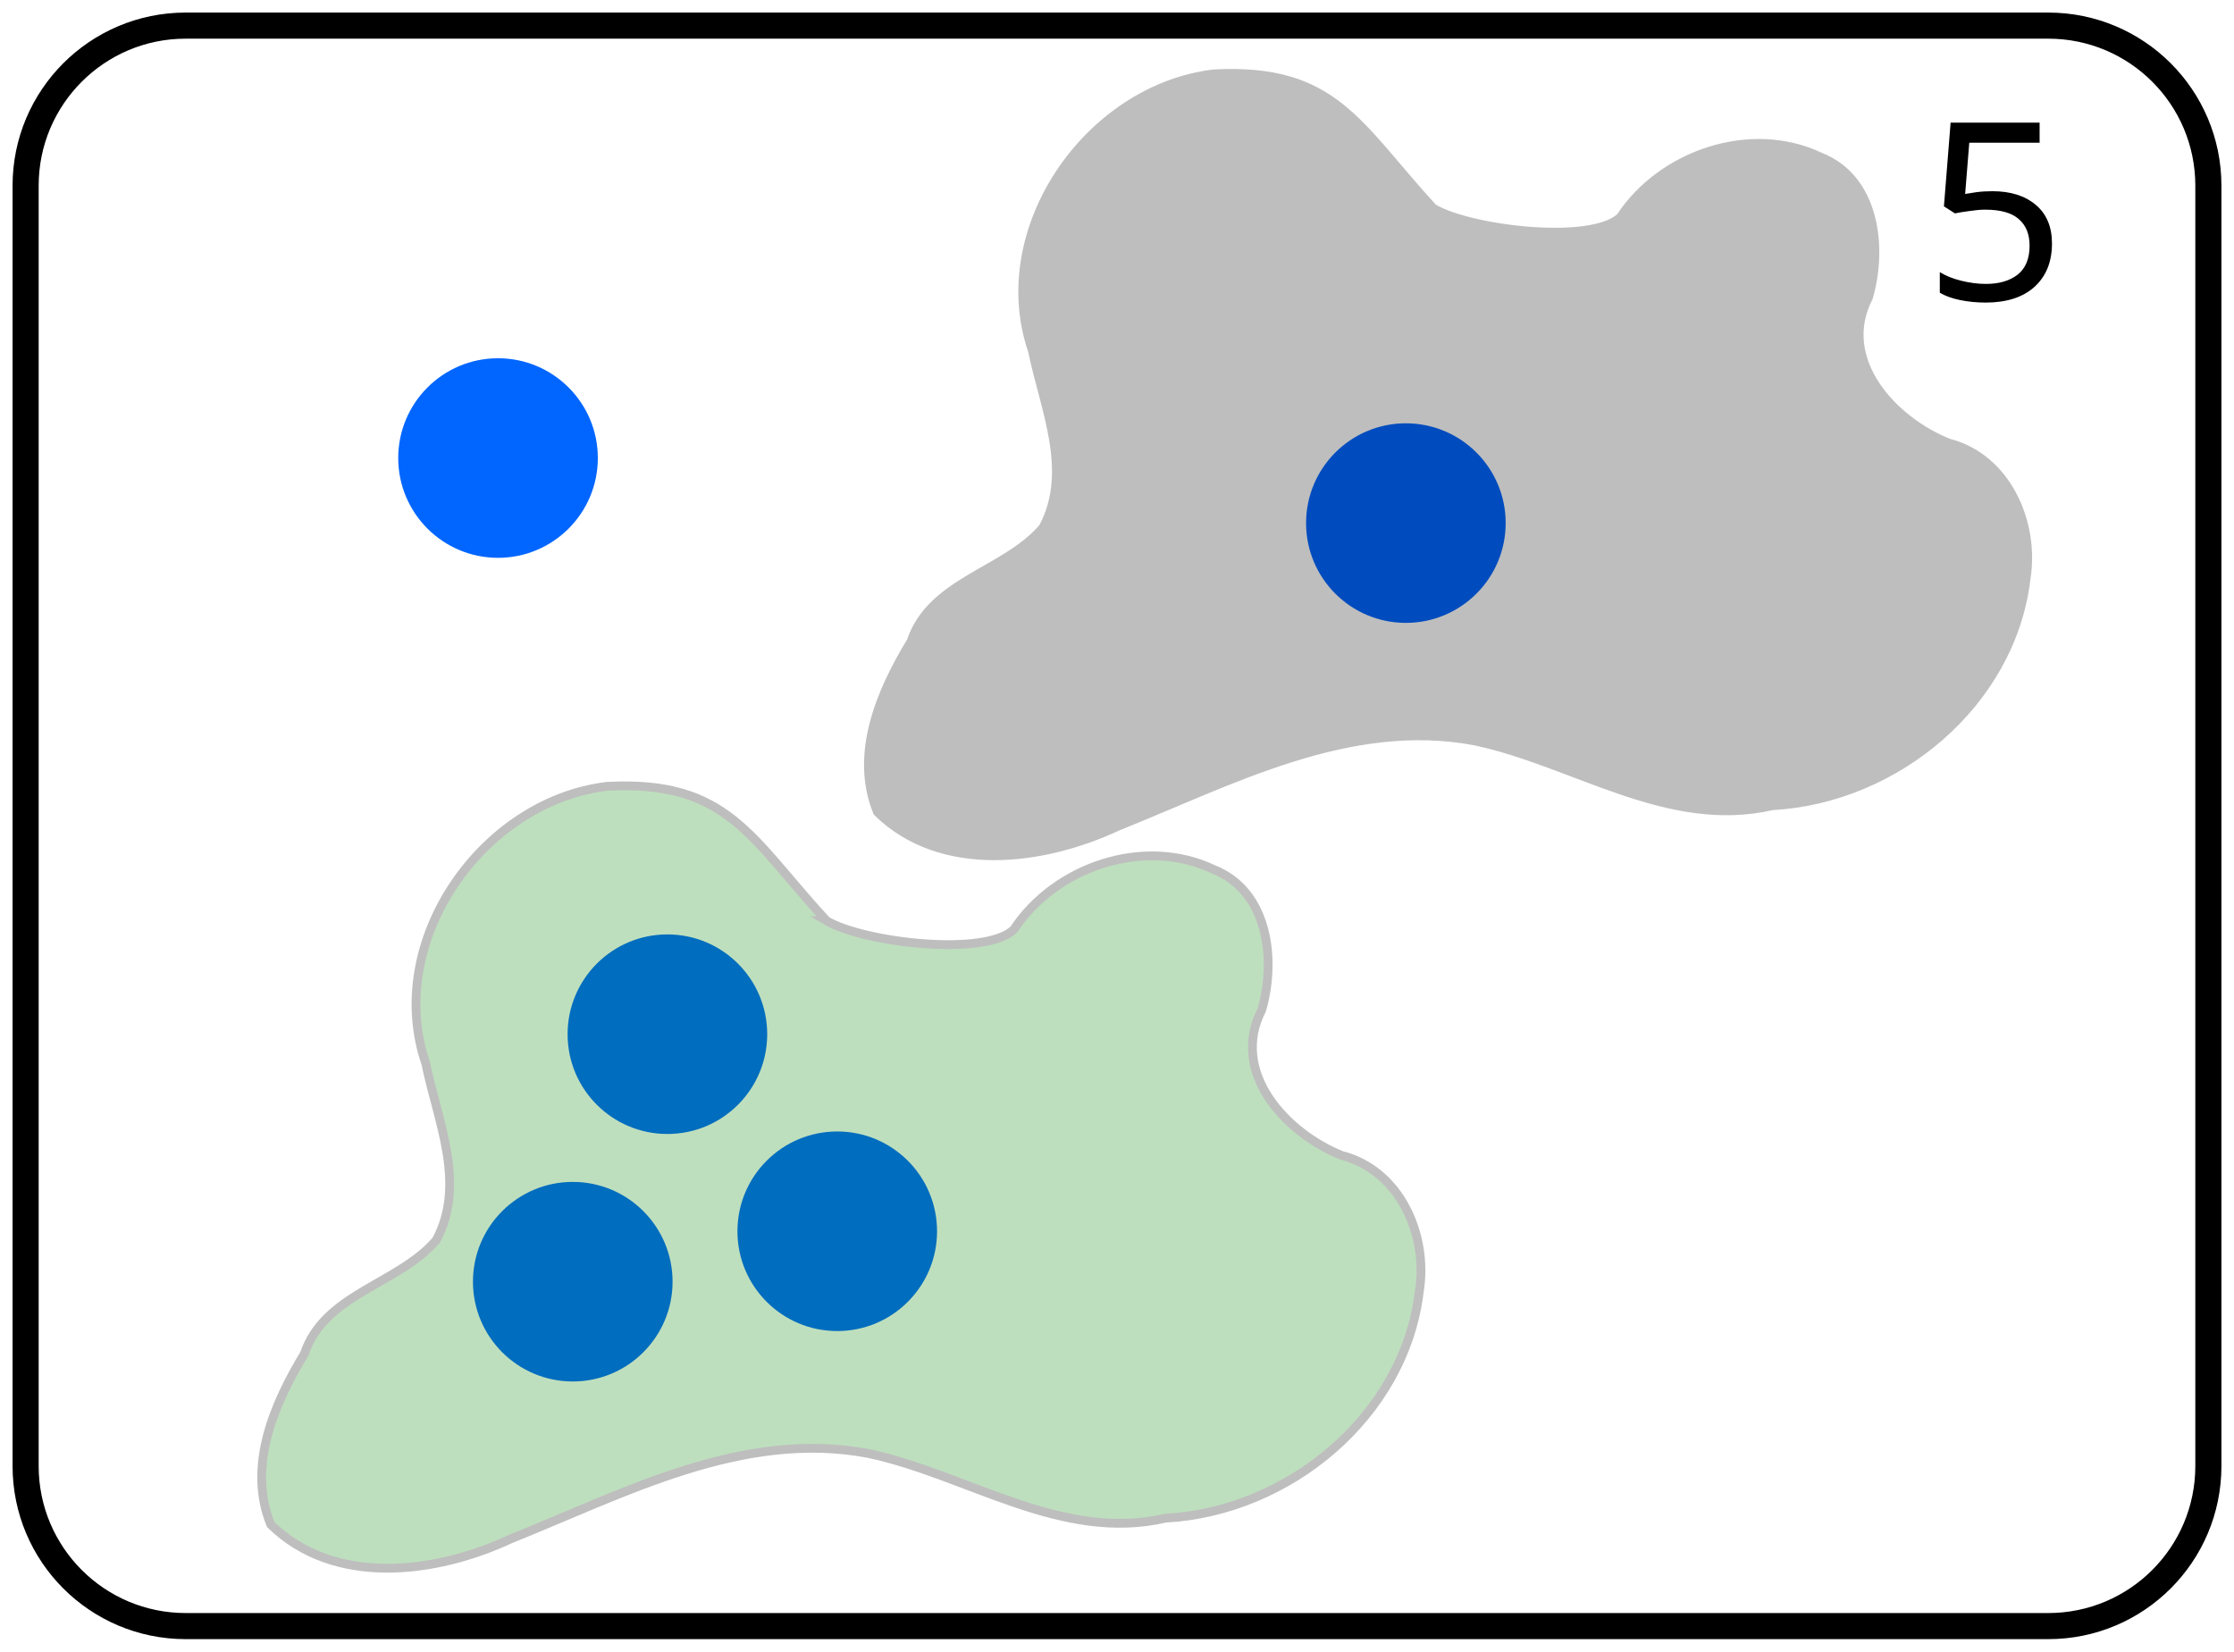
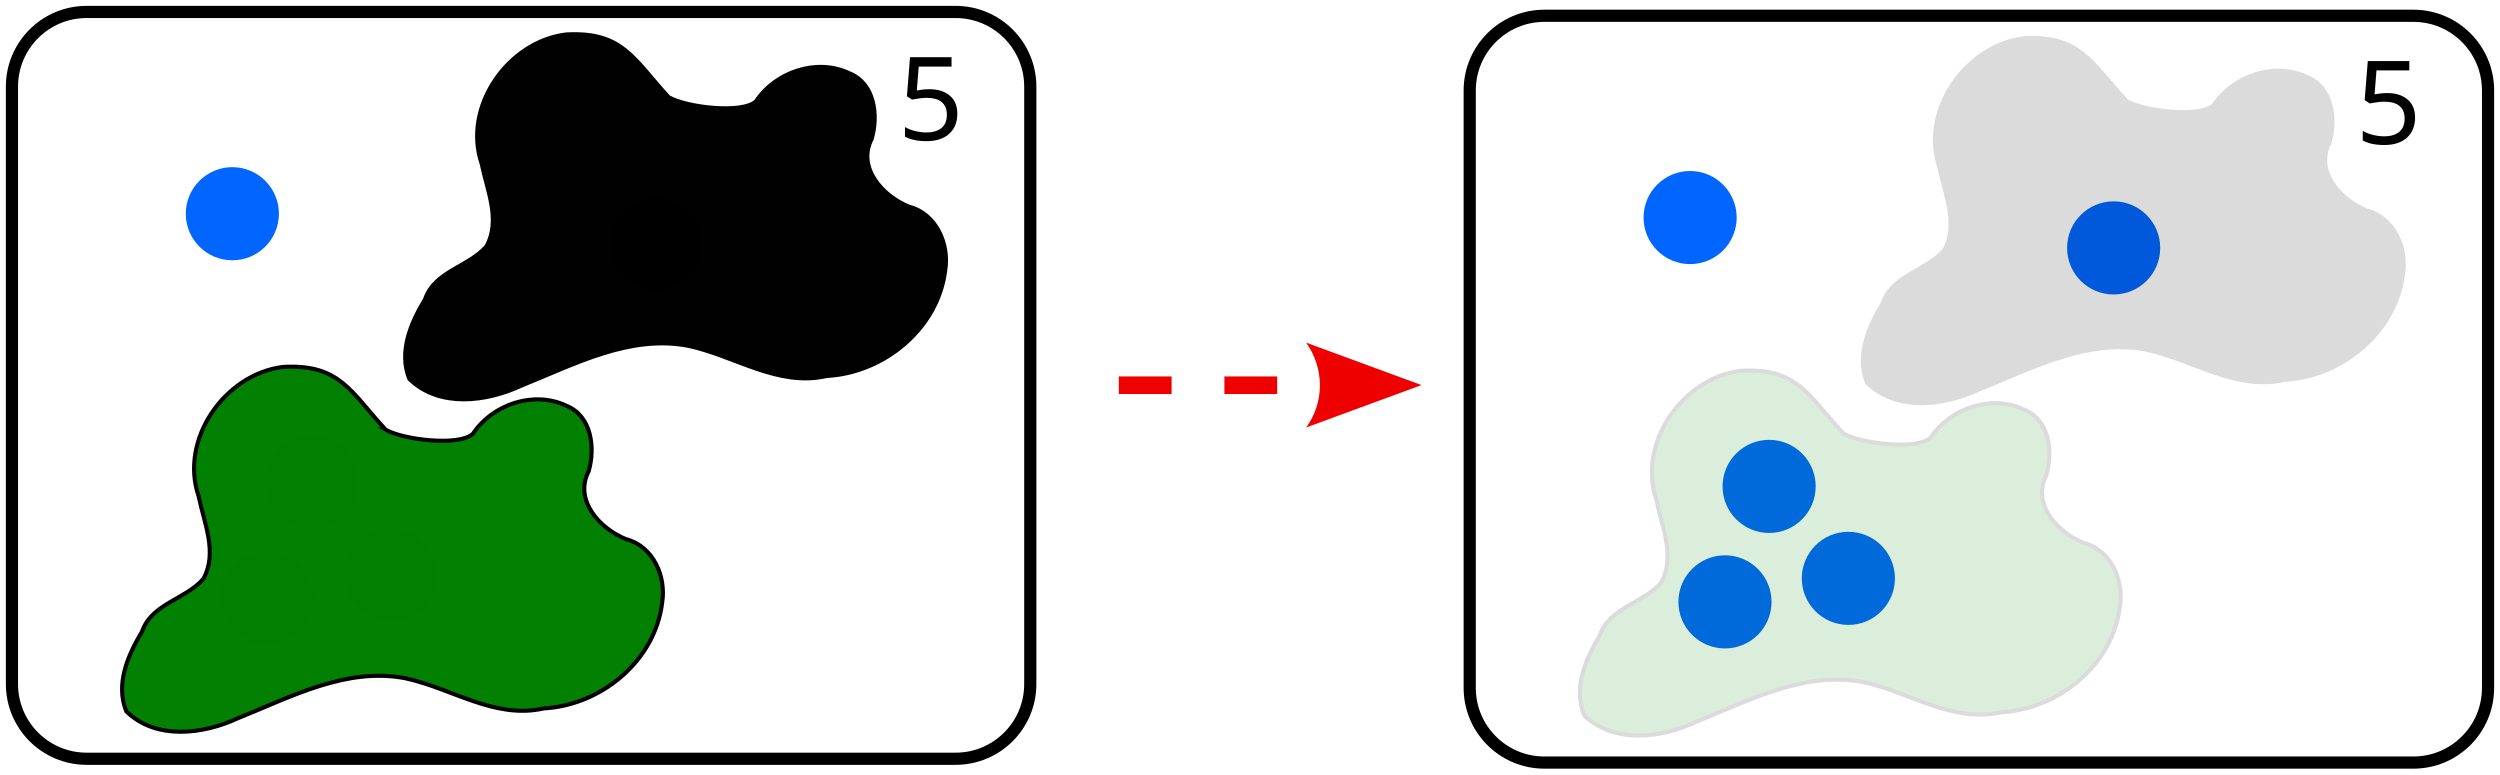
- <svg xmlns="http://www.w3.org/2000/svg" width="177.685mm" height="131.393mm" viewBox="0 0 177.685 131.393" version="1.1" id="svg5">
-   <defs id="defs2" />
+ <svg xmlns="http://www.w3.org/2000/svg" width="426.209mm" height="132.046mm" viewBox="0 0 426.209 132.046" version="1.1" id="svg5">
+   <defs id="defs2">
+     <marker style="overflow:visible" id="Arrow2Mend" refX="0" refY="0" orient="auto">
+       <path transform="scale(-0.6)" d="M 8.719,4.034 -2.207,0.016 8.719,-4.002 c -1.745,2.372 -1.735,5.617 -6e-7,8.035 z" style="fill:context-stroke;fill-rule:evenodd;stroke-width:0.625;stroke-linejoin:round" id="path1251" />
+     </marker>
+   </defs>
  <g id="layer1" transform="translate(-8.542382,-58.81321)">
    <rect style="fill:none;stroke:#000000;stroke-width:2.076;stroke-linecap:round;stroke-linejoin:round;stroke-miterlimit:4;stroke-dasharray:none;stroke-opacity:1" id="rect1151" width="173.609" height="127.317" x="10.58" y="60.851" ry="12.732" />
    <circle style="fill:#0066ff;fill-rule:evenodd;stroke-width:0.265" id="path848-7" cx="48.154" cy="95.25" r="7.938" />
    <text xml:space="preserve" style="font-size:19.756px;line-height:1.25;font-family:Chalkboard;-inkscape-font-specification:Chalkboard;letter-spacing:0.265px;word-spacing:0.265px;stroke-width:0.265" x="161.578" y="82.682" id="text1067">
      <tspan id="tspan1065" style="font-size:19.756px;stroke-width:0.265" x="161.578" y="82.682">5</tspan>
    </text>
    <circle style="fill:#0066ff;fill-rule:evenodd;stroke-width:0.265" id="path848-7-6" cx="61.625" cy="141.083" r="7.938" />
    <circle style="fill:#0066ff;fill-rule:evenodd;stroke-width:0.265" id="path848-7-1" cx="75.134" cy="156.76" r="7.938" />
    <circle style="fill:#0066ff;fill-rule:evenodd;stroke-width:0.265" id="path848-7-7-6" cx="120.361" cy="100.425" r="7.938" />
    <circle style="fill:#0066ff;fill-rule:evenodd;stroke-width:0.265" id="path848-7-1-8" cx="54.098" cy="160.771" r="7.938" />
-     <path style="opacity:0.254;fill:#000000;fill-opacity:1;stroke:#000000;stroke-width:0.7;stroke-linecap:butt;stroke-linejoin:miter;stroke-miterlimit:4;stroke-dasharray:none;stroke-opacity:1" d="m 122.53,75.379 c -6.055,-6.599 -7.855,-11.199 -17.443,-10.69 -9.958,1.192 -17.747,12.362 -14.419,22.054 0.928,4.566 3.248,9.538 0.833,14.046 -3.036,3.541 -8.874,4.23 -10.495,9.05 -2.413,3.974 -4.557,8.957 -2.671,13.576 5.099,4.98 13.182,3.905 19.107,1.131 9.007,-3.608 18.412,-8.693 28.435,-6.783 7.859,1.664 15.295,7.068 23.63,5.143 9.783,-0.522 19.008,-8.123 20.183,-18.064 0.711,-4.444 -1.537,-9.598 -6.171,-10.79 -4.426,-1.768 -8.916,-6.605 -6.364,-11.576 1.16,-3.981 0.526,-9.451 -3.828,-11.175 -5.519,-2.633 -12.587,-0.229 -15.889,4.778 -2.313,2.203 -11.985,1.031 -14.908,-0.7 z" id="path4108" />
-     <path style="opacity:0.254;fill:#008000;fill-opacity:1;stroke:#000000;stroke-width:0.7;stroke-linecap:butt;stroke-linejoin:miter;stroke-miterlimit:4;stroke-dasharray:none;stroke-opacity:1" d="m 74.273,132.055 c -6.055,-6.599 -7.855,-11.199 -17.443,-10.69 -9.958,1.192 -17.747,12.362 -14.42,22.054 0.928,4.566 3.248,9.538 0.833,14.046 -3.036,3.541 -8.874,4.23 -10.495,9.05 -2.413,3.974 -4.557,8.957 -2.671,13.576 5.099,4.98 13.182,3.905 19.107,1.131 9.007,-3.608 18.412,-8.693 28.435,-6.783 7.859,1.664 15.295,7.068 23.63,5.143 9.783,-0.522 19.008,-8.123 20.183,-18.064 0.711,-4.444 -1.537,-9.598 -6.171,-10.79 -4.426,-1.768 -8.916,-6.605 -6.364,-11.576 1.16,-3.981 0.526,-9.451 -3.828,-11.175 -5.519,-2.633 -12.587,-0.229 -15.889,4.778 -2.313,2.203 -11.985,1.031 -14.908,-0.7 z" id="path4108-9" />
+     <path style="opacity:0.996;fill:#000000;fill-opacity:1;stroke:#000000;stroke-width:0.7;stroke-linecap:butt;stroke-linejoin:miter;stroke-miterlimit:4;stroke-dasharray:none;stroke-opacity:1" d="m 122.53,75.379 c -6.055,-6.599 -7.855,-11.199 -17.443,-10.69 -9.958,1.192 -17.747,12.362 -14.419,22.054 0.928,4.566 3.248,9.538 0.833,14.046 -3.036,3.541 -8.874,4.23 -10.495,9.05 -2.413,3.974 -4.557,8.957 -2.671,13.576 5.099,4.98 13.182,3.905 19.107,1.131 9.007,-3.608 18.412,-8.693 28.435,-6.783 7.859,1.664 15.295,7.068 23.63,5.143 9.783,-0.522 19.008,-8.123 20.183,-18.064 0.711,-4.444 -1.537,-9.598 -6.171,-10.79 -4.426,-1.768 -8.916,-6.605 -6.364,-11.576 1.16,-3.981 0.526,-9.451 -3.828,-11.175 -5.519,-2.633 -12.587,-0.229 -15.889,4.778 -2.313,2.203 -11.985,1.031 -14.908,-0.7 z" id="path4108" />
+     <path style="opacity:0.996;fill:#008000;fill-opacity:1;stroke:#000000;stroke-width:0.7;stroke-linecap:butt;stroke-linejoin:miter;stroke-miterlimit:4;stroke-dasharray:none;stroke-opacity:1" d="m 74.273,132.055 c -6.055,-6.599 -7.855,-11.199 -17.443,-10.69 -9.958,1.192 -17.747,12.362 -14.42,22.054 0.928,4.566 3.248,9.538 0.833,14.046 -3.036,3.541 -8.874,4.23 -10.495,9.05 -2.413,3.974 -4.557,8.957 -2.671,13.576 5.099,4.98 13.182,3.905 19.107,1.131 9.007,-3.608 18.412,-8.693 28.435,-6.783 7.859,1.664 15.295,7.068 23.63,5.143 9.783,-0.522 19.008,-8.123 20.183,-18.064 0.711,-4.444 -1.537,-9.598 -6.171,-10.79 -4.426,-1.768 -8.916,-6.605 -6.364,-11.576 1.16,-3.981 0.526,-9.451 -3.828,-11.175 -5.519,-2.633 -12.587,-0.229 -15.889,4.778 -2.313,2.203 -11.985,1.031 -14.908,-0.7 z" id="path4108-9" />
+     <path style="fill:none;stroke:#ee0000;stroke-width:3;stroke-linecap:butt;stroke-linejoin:miter;stroke-miterlimit:4;stroke-dasharray:9, 9;stroke-dashoffset:0;stroke-opacity:1;marker-end:url(#Arrow2Mend)" d="m 199.283,124.49 h 47.625" id="path1124" />
+     <rect style="fill:none;stroke:#000000;stroke-width:2.076;stroke-linecap:round;stroke-linejoin:round;stroke-miterlimit:4;stroke-dasharray:none;stroke-opacity:1" id="rect1151-4" width="173.609" height="127.317" x="259.105" y="61.504" ry="12.732" />
+     <circle style="fill:#0066ff;fill-rule:evenodd;stroke-width:0.265" id="path848-7-3" cx="296.679" cy="95.903" r="7.938" />
+     <text xml:space="preserve" style="font-size:19.756px;line-height:1.25;font-family:Chalkboard;-inkscape-font-specification:Chalkboard;letter-spacing:0.265px;word-spacing:0.265px;stroke-width:0.265" x="410.103" y="83.335" id="text1067-9">
+       <tspan id="tspan1065-5" style="font-size:19.756px;stroke-width:0.265" x="410.103" y="83.335">5</tspan>
+     </text>
+     <circle style="fill:#0066ff;fill-rule:evenodd;stroke-width:0.265" id="path848-7-6-1" cx="310.15" cy="141.736" r="7.938" />
+     <circle style="fill:#0066ff;fill-rule:evenodd;stroke-width:0.265" id="path848-7-1-7" cx="323.658" cy="157.413" r="7.938" />
+     <circle style="fill:#0066ff;fill-rule:evenodd;stroke-width:0.265" id="path848-7-7-6-4" cx="368.885" cy="101.078" r="7.938" />
+     <circle style="fill:#0066ff;fill-rule:evenodd;stroke-width:0.265" id="path848-7-1-8-5" cx="302.623" cy="161.424" r="7.938" />
+     <path style="opacity:0.144;fill:#000000;fill-opacity:1;stroke:#000000;stroke-width:0.7;stroke-linecap:butt;stroke-linejoin:miter;stroke-miterlimit:4;stroke-dasharray:none;stroke-opacity:1" d="m 371.055,76.032 c -6.055,-6.599 -7.855,-11.199 -17.443,-10.69 -9.958,1.192 -17.747,12.362 -14.419,22.054 0.928,4.566 3.248,9.538 0.833,14.046 -3.036,3.541 -8.874,4.23 -10.495,9.05 -2.413,3.974 -4.557,8.957 -2.671,13.576 5.099,4.98 13.182,3.905 19.107,1.131 9.007,-3.608 18.412,-8.693 28.435,-6.783 7.859,1.664 15.295,7.068 23.63,5.143 9.783,-0.522 19.008,-8.123 20.183,-18.064 0.711,-4.444 -1.537,-9.598 -6.171,-10.79 -4.426,-1.768 -8.916,-6.605 -6.364,-11.576 1.16,-3.981 0.526,-9.451 -3.828,-11.175 -5.519,-2.633 -12.587,-0.229 -15.889,4.778 -2.313,2.203 -11.985,1.031 -14.908,-0.7 z" id="path4108-1" />
+     <path style="opacity:0.144;fill:#008000;fill-opacity:1;stroke:#000000;stroke-width:0.7;stroke-linecap:butt;stroke-linejoin:miter;stroke-miterlimit:4;stroke-dasharray:none;stroke-opacity:1" d="m 322.797,132.708 c -6.055,-6.599 -7.855,-11.199 -17.443,-10.69 -9.958,1.192 -17.747,12.362 -14.419,22.054 0.928,4.566 3.248,9.538 0.833,14.046 -3.036,3.541 -8.874,4.23 -10.495,9.05 -2.413,3.974 -4.557,8.957 -2.671,13.576 5.099,4.98 13.182,3.905 19.108,1.131 9.007,-3.608 18.412,-8.693 28.435,-6.783 7.859,1.664 15.295,7.068 23.63,5.143 9.783,-0.522 19.008,-8.123 20.183,-18.064 0.711,-4.444 -1.537,-9.598 -6.171,-10.79 -4.426,-1.768 -8.916,-6.605 -6.364,-11.576 1.16,-3.981 0.526,-9.451 -3.828,-11.175 -5.519,-2.633 -12.587,-0.229 -15.889,4.778 -2.313,2.203 -11.985,1.031 -14.908,-0.7 z" id="path4108-9-4" />
  </g>
</svg>
